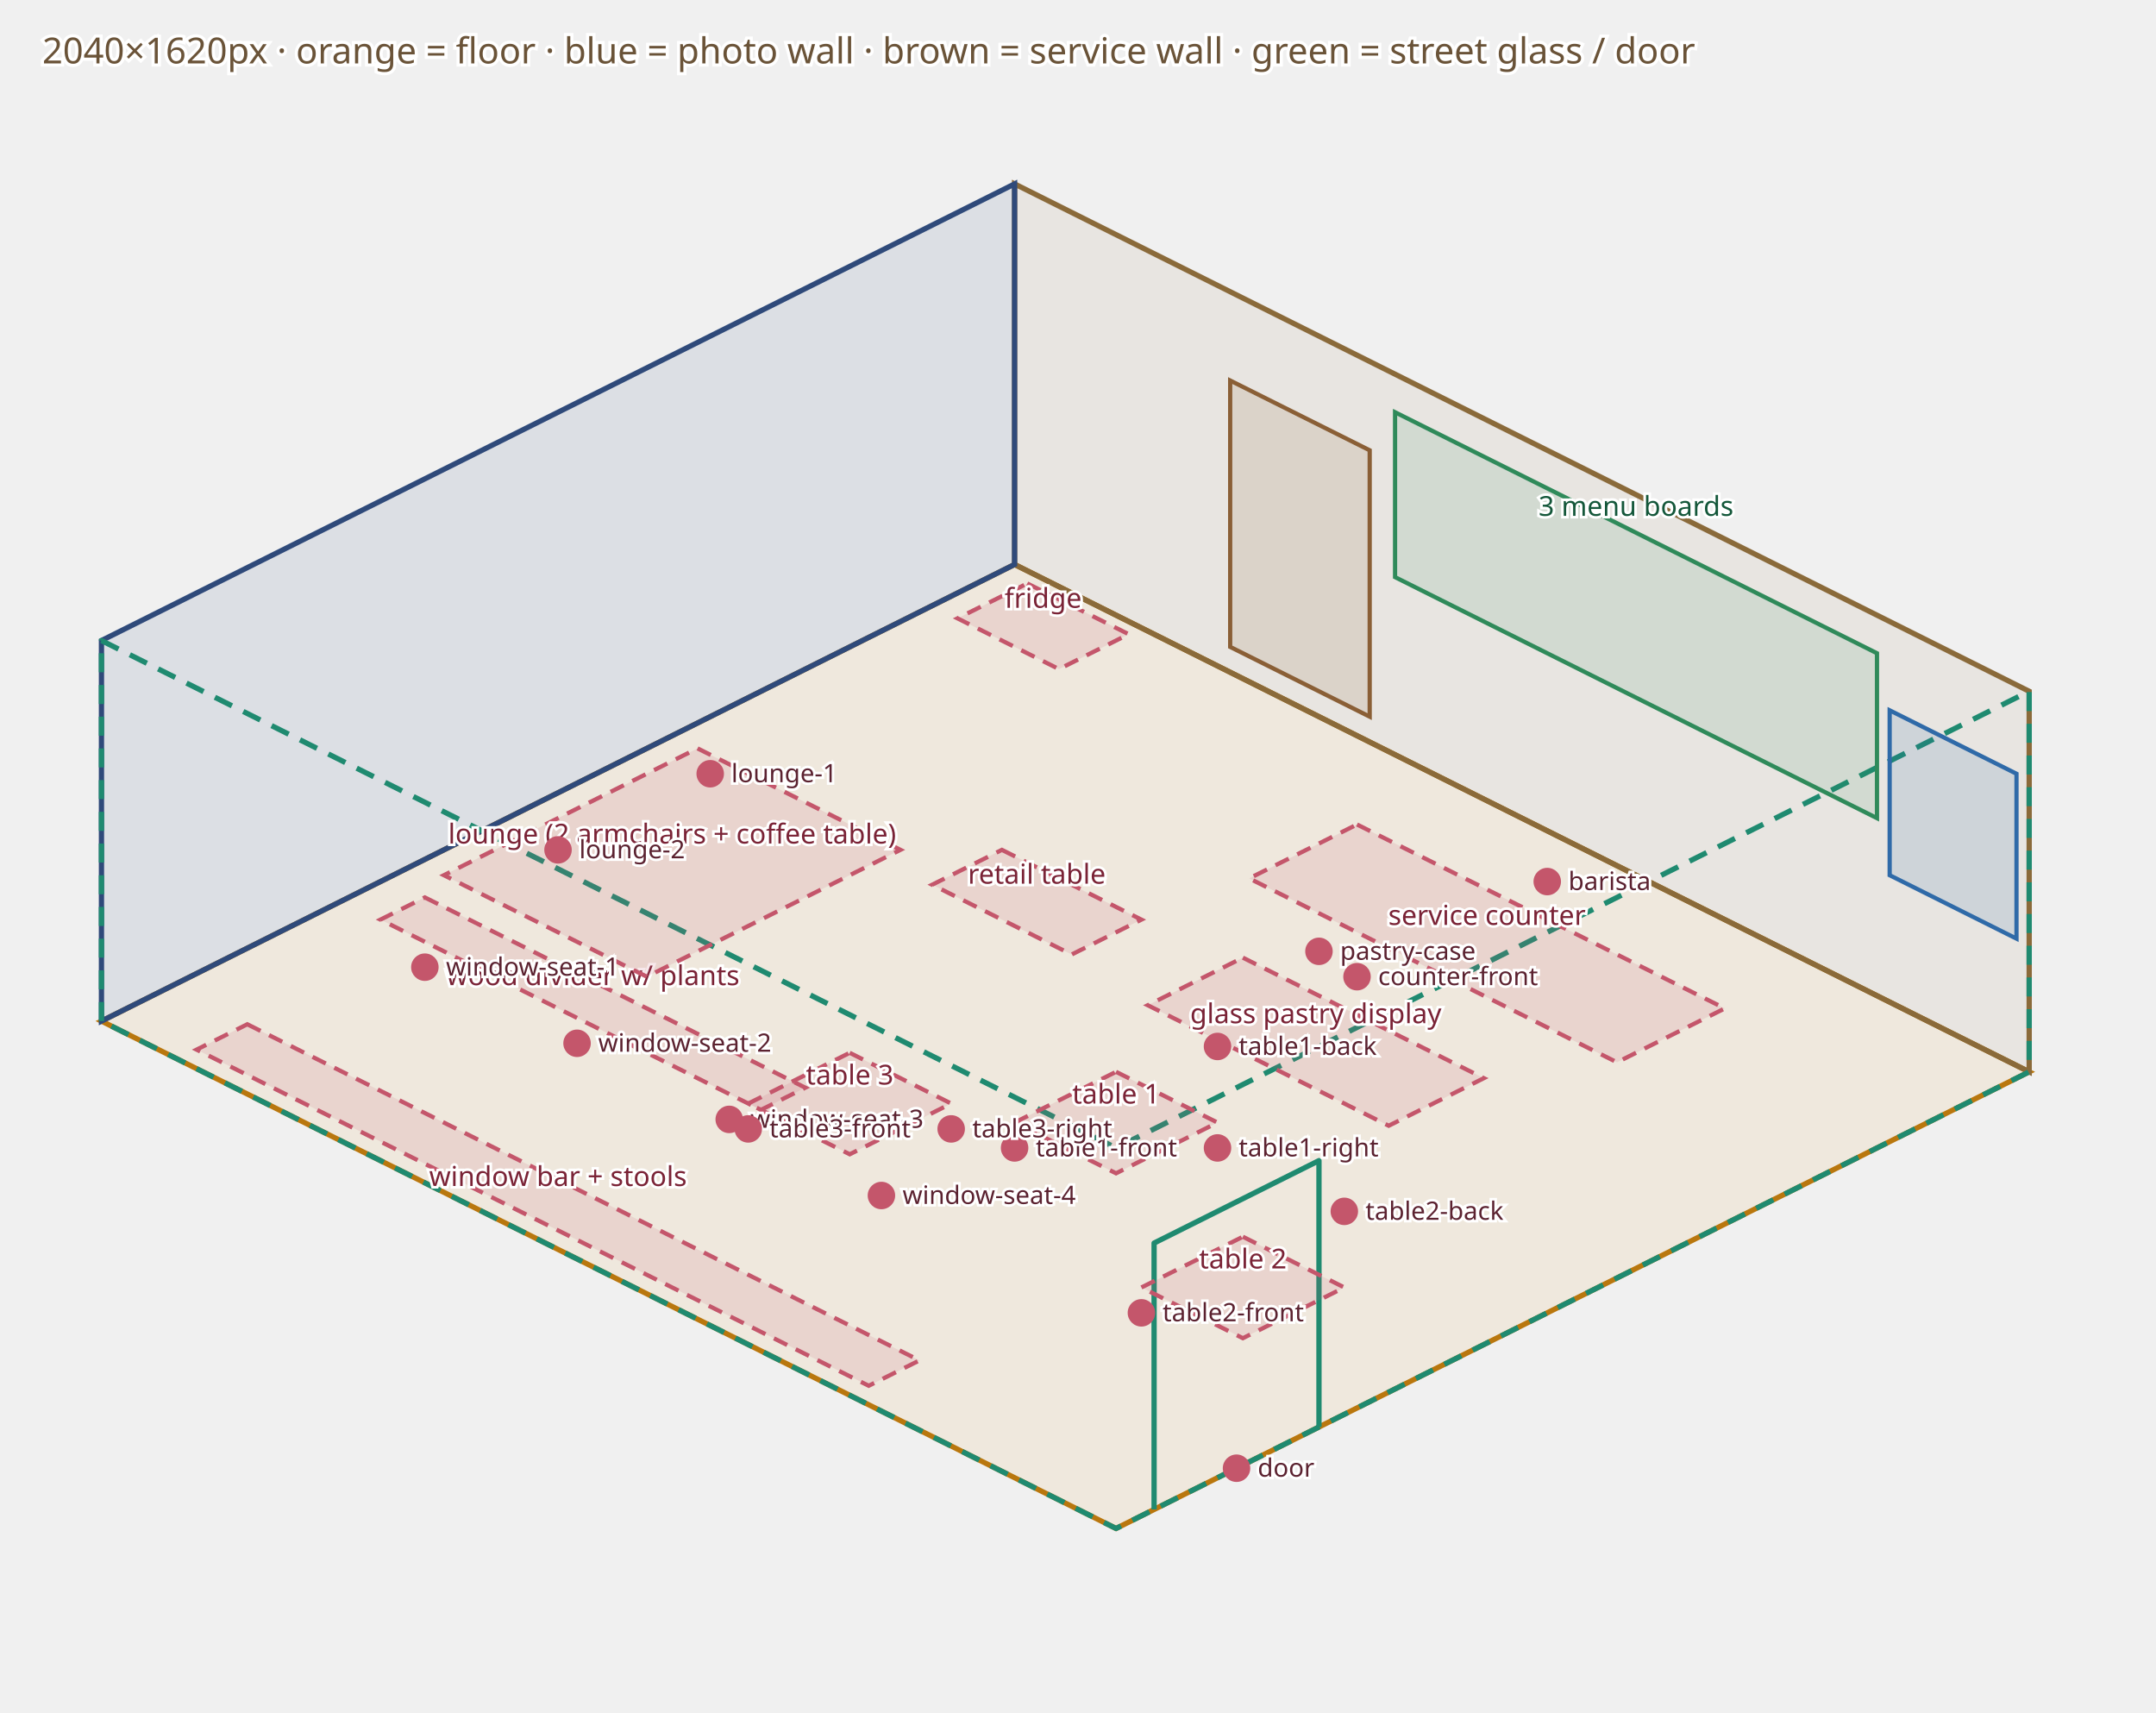
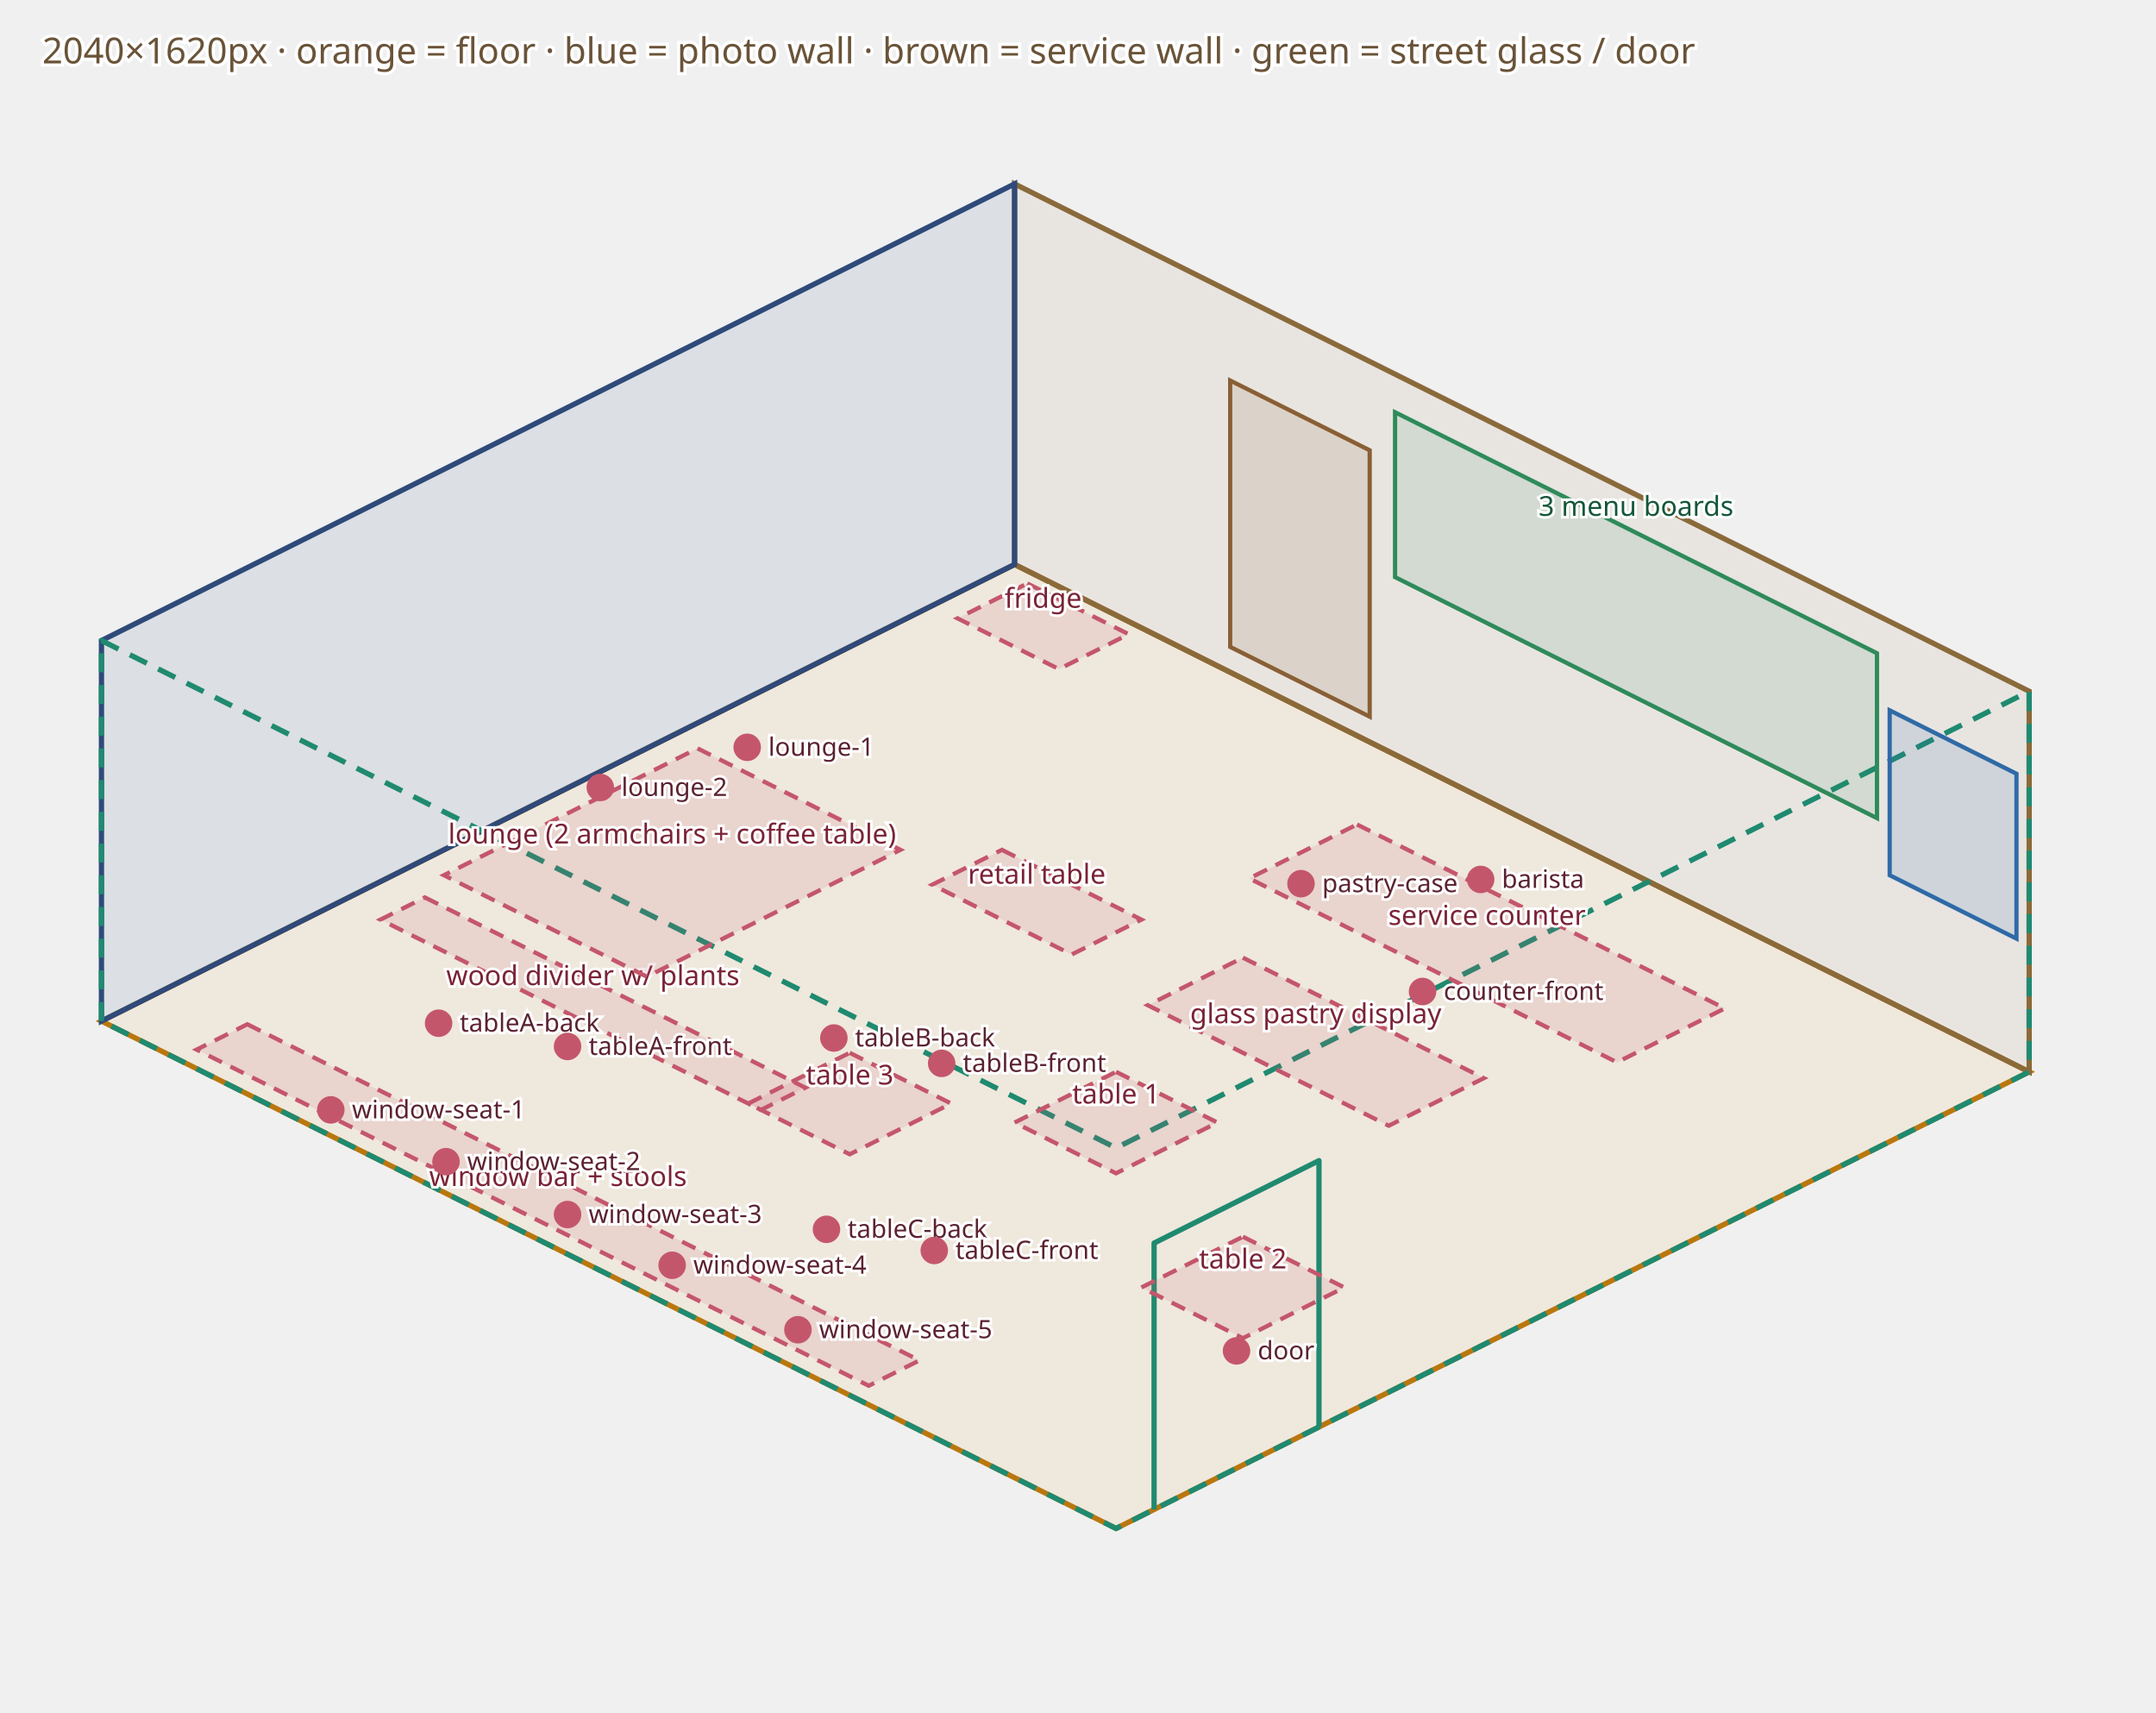
<svg xmlns="http://www.w3.org/2000/svg" width="2040" height="1620" viewBox="0 0 2040 1620">
  <polygon points="960,534 1920,1014 1056,1446 96,966" fill="#e8a23a" fill-opacity=".10" stroke="#b9770e" stroke-width="5" />
  <polygon points="960,534 1920,1014 1920,654 960,174" fill="#8a6a3a" fill-opacity=".08" stroke="#8a6a3a" stroke-width="5" />
  <polygon points="96,966 960,534 960,174 96,606" fill="#2f4a7a" fill-opacity=".10" stroke="#2f4a7a" stroke-width="5" />
  <polyline points="96,966 96,606 1056,1086 1920,654 1920,1014 1056,1446 96,966" fill="none" stroke="#1f8a70" stroke-width="5" stroke-dasharray="18 12" stroke-linejoin="round" />
  <polyline points="1092,1428 1092,1176 1248,1098 1248,1350" fill="none" stroke="#1f8a70" stroke-width="5" stroke-linejoin="round" />
  <polygon points="1284,780 1632,954 1530,1005 1182,831" fill="#c4566b" fill-opacity=".14" stroke="#c4566b" stroke-width="4" stroke-dasharray="14 9" />
  <text x="1407" y="875" text-anchor="middle" font-size="26" font-family="system-ui" fill="#7a2336" stroke="#fff" stroke-width="5" paint-order="stroke">service counter</text>
  <polygon points="1176,906 1404,1020 1314,1065 1086,951" fill="#c4566b" fill-opacity=".14" stroke="#c4566b" stroke-width="4" stroke-dasharray="14 9" />
  <text x="1245" y="968" text-anchor="middle" font-size="26" font-family="system-ui" fill="#7a2336" stroke="#fff" stroke-width="5" paint-order="stroke">glass pastry display</text>
  <polygon points="948,804 1080,870 1014,903 882,837" fill="#c4566b" fill-opacity=".14" stroke="#c4566b" stroke-width="4" stroke-dasharray="14 9" />
  <text x="981" y="836" text-anchor="middle" font-size="26" font-family="system-ui" fill="#7a2336" stroke="#fff" stroke-width="5" paint-order="stroke">retail table</text>
  <polygon points="972,552 1068,600 1002,633 906,585" fill="#c4566b" fill-opacity=".14" stroke="#c4566b" stroke-width="4" stroke-dasharray="14 9" />
  <text x="987" y="575" text-anchor="middle" font-size="26" font-family="system-ui" fill="#7a2336" stroke="#fff" stroke-width="5" paint-order="stroke">fridge</text>
  <polygon points="234,969 870,1287 822,1311 186,993" fill="#c4566b" fill-opacity=".14" stroke="#c4566b" stroke-width="4" stroke-dasharray="14 9" />
  <text x="528" y="1122" text-anchor="middle" font-size="26" font-family="system-ui" fill="#7a2336" stroke="#fff" stroke-width="5" paint-order="stroke">window bar + stools</text>
  <polygon points="402,849 762,1029 720,1050 360,870" fill="#c4566b" fill-opacity=".14" stroke="#c4566b" stroke-width="4" stroke-dasharray="14 9" />
  <text x="561" y="932" text-anchor="middle" font-size="26" font-family="system-ui" fill="#7a2336" stroke="#fff" stroke-width="5" paint-order="stroke">wood divider w/ plants</text>
  <polygon points="660,708 852,804 612,924 420,828" fill="#c4566b" fill-opacity=".14" stroke="#c4566b" stroke-width="4" stroke-dasharray="14 9" />
  <text x="636" y="798" text-anchor="middle" font-size="26" font-family="system-ui" fill="#7a2336" stroke="#fff" stroke-width="5" paint-order="stroke">lounge (2 armchairs + coffee table)</text>
  <polygon points="1056,1014 1152,1062 1056,1110 960,1062" fill="#c4566b" fill-opacity=".14" stroke="#c4566b" stroke-width="4" stroke-dasharray="14 9" />
  <text x="1056" y="1044" text-anchor="middle" font-size="26" font-family="system-ui" fill="#7a2336" stroke="#fff" stroke-width="5" paint-order="stroke">table 1</text>
  <polygon points="1176,1170 1272,1218 1176,1266 1080,1218" fill="#c4566b" fill-opacity=".14" stroke="#c4566b" stroke-width="4" stroke-dasharray="14 9" />
  <text x="1176" y="1200" text-anchor="middle" font-size="26" font-family="system-ui" fill="#7a2336" stroke="#fff" stroke-width="5" paint-order="stroke">table 2</text>
  <polygon points="804,996 900,1044 804,1092 708,1044" fill="#c4566b" fill-opacity=".14" stroke="#c4566b" stroke-width="4" stroke-dasharray="14 9" />
  <text x="804" y="1026" text-anchor="middle" font-size="26" font-family="system-ui" fill="#7a2336" stroke="#fff" stroke-width="5" paint-order="stroke">table 3</text>
  <polygon points="1320,546 1776,774 1776,618 1320,390" fill="#2f8a5a" fill-opacity=".12" stroke="#2f8a5a" stroke-width="4" />
  <text x="1548" y="488" text-anchor="middle" font-size="26" font-family="system-ui" fill="#14573a" stroke="#fff" stroke-width="5" paint-order="stroke">3 menu boards</text>
  <polygon points="1164,612 1296,678 1296,426 1164,360" fill="#8a5f36" fill-opacity=".14" stroke="#8a5f36" stroke-width="4" />
  <polygon points="1788,828 1908,888 1908,732 1788,672" fill="#2f6aa8" fill-opacity=".14" stroke="#2f6aa8" stroke-width="4" />
-   <circle cx="1464" cy="834" r="13" fill="#c4566b" />
-   <text x="1484" y="842" font-size="24" font-family="system-ui" fill="#5b2230" stroke="#fff" stroke-width="5" paint-order="stroke">barista</text>
-   <circle cx="1248" cy="900" r="13" fill="#c4566b" />
-   <text x="1268" y="908" font-size="24" font-family="system-ui" fill="#5b2230" stroke="#fff" stroke-width="5" paint-order="stroke">pastry-case</text>
-   <circle cx="1284" cy="924" r="13" fill="#c4566b" />
-   <text x="1304" y="932" font-size="24" font-family="system-ui" fill="#5b2230" stroke="#fff" stroke-width="5" paint-order="stroke">counter-front</text>
-   <circle cx="672" cy="732" r="13" fill="#c4566b" />
-   <text x="692" y="740" font-size="24" font-family="system-ui" fill="#5b2230" stroke="#fff" stroke-width="5" paint-order="stroke">lounge-1</text>
-   <circle cx="528" cy="804" r="13" fill="#c4566b" />
-   <text x="548" y="812" font-size="24" font-family="system-ui" fill="#5b2230" stroke="#fff" stroke-width="5" paint-order="stroke">lounge-2</text>
-   <circle cx="402" cy="915" r="13" fill="#c4566b" />
-   <text x="422" y="923" font-size="24" font-family="system-ui" fill="#5b2230" stroke="#fff" stroke-width="5" paint-order="stroke">window-seat-1</text>
-   <circle cx="546" cy="987" r="13" fill="#c4566b" />
-   <text x="566" y="995" font-size="24" font-family="system-ui" fill="#5b2230" stroke="#fff" stroke-width="5" paint-order="stroke">window-seat-2</text>
-   <circle cx="690" cy="1059" r="13" fill="#c4566b" />
-   <text x="710" y="1067" font-size="24" font-family="system-ui" fill="#5b2230" stroke="#fff" stroke-width="5" paint-order="stroke">window-seat-3</text>
-   <circle cx="834" cy="1131" r="13" fill="#c4566b" />
-   <text x="854" y="1139" font-size="24" font-family="system-ui" fill="#5b2230" stroke="#fff" stroke-width="5" paint-order="stroke">window-seat-4</text>
-   <circle cx="1152" cy="990" r="13" fill="#c4566b" />
-   <text x="1172" y="998" font-size="24" font-family="system-ui" fill="#5b2230" stroke="#fff" stroke-width="5" paint-order="stroke">table1-back</text>
-   <circle cx="960" cy="1086" r="13" fill="#c4566b" />
-   <text x="980" y="1094" font-size="24" font-family="system-ui" fill="#5b2230" stroke="#fff" stroke-width="5" paint-order="stroke">table1-front</text>
-   <circle cx="1152" cy="1086" r="13" fill="#c4566b" />
-   <text x="1172" y="1094" font-size="24" font-family="system-ui" fill="#5b2230" stroke="#fff" stroke-width="5" paint-order="stroke">table1-right</text>
-   <circle cx="1272" cy="1146" r="13" fill="#c4566b" />
-   <text x="1292" y="1154" font-size="24" font-family="system-ui" fill="#5b2230" stroke="#fff" stroke-width="5" paint-order="stroke">table2-back</text>
-   <circle cx="1080" cy="1242" r="13" fill="#c4566b" />
-   <text x="1100" y="1250" font-size="24" font-family="system-ui" fill="#5b2230" stroke="#fff" stroke-width="5" paint-order="stroke">table2-front</text>
-   <circle cx="708" cy="1068" r="13" fill="#c4566b" />
-   <text x="728" y="1076" font-size="24" font-family="system-ui" fill="#5b2230" stroke="#fff" stroke-width="5" paint-order="stroke">table3-front</text>
-   <circle cx="900" cy="1068" r="13" fill="#c4566b" />
-   <text x="920" y="1076" font-size="24" font-family="system-ui" fill="#5b2230" stroke="#fff" stroke-width="5" paint-order="stroke">table3-right</text>
-   <circle cx="1170" cy="1389" r="13" fill="#c4566b" />
-   <text x="1190" y="1397" font-size="24" font-family="system-ui" fill="#5b2230" stroke="#fff" stroke-width="5" paint-order="stroke">door</text>
+   <circle cx="1401" cy="832" r="13" fill="#c4566b" />
+   <text x="1421" y="840" font-size="24" font-family="system-ui" fill="#5b2230" stroke="#fff" stroke-width="5" paint-order="stroke">barista</text>
+   <circle cx="1346" cy="938" r="13" fill="#c4566b" />
+   <text x="1366" y="946" font-size="24" font-family="system-ui" fill="#5b2230" stroke="#fff" stroke-width="5" paint-order="stroke">counter-front</text>
+   <circle cx="1231" cy="836" r="13" fill="#c4566b" />
+   <text x="1251" y="844" font-size="24" font-family="system-ui" fill="#5b2230" stroke="#fff" stroke-width="5" paint-order="stroke">pastry-case</text>
+   <circle cx="707" cy="707" r="13" fill="#c4566b" />
+   <text x="727" y="715" font-size="24" font-family="system-ui" fill="#5b2230" stroke="#fff" stroke-width="5" paint-order="stroke">lounge-1</text>
+   <circle cx="568" cy="745" r="13" fill="#c4566b" />
+   <text x="588" y="753" font-size="24" font-family="system-ui" fill="#5b2230" stroke="#fff" stroke-width="5" paint-order="stroke">lounge-2</text>
+   <circle cx="313" cy="1050" r="13" fill="#c4566b" />
+   <text x="333" y="1058" font-size="24" font-family="system-ui" fill="#5b2230" stroke="#fff" stroke-width="5" paint-order="stroke">window-seat-1</text>
+   <circle cx="422" cy="1099" r="13" fill="#c4566b" />
+   <text x="442" y="1107" font-size="24" font-family="system-ui" fill="#5b2230" stroke="#fff" stroke-width="5" paint-order="stroke">window-seat-2</text>
+   <circle cx="537" cy="1149" r="13" fill="#c4566b" />
+   <text x="557" y="1157" font-size="24" font-family="system-ui" fill="#5b2230" stroke="#fff" stroke-width="5" paint-order="stroke">window-seat-3</text>
+   <circle cx="636" cy="1197" r="13" fill="#c4566b" />
+   <text x="656" y="1205" font-size="24" font-family="system-ui" fill="#5b2230" stroke="#fff" stroke-width="5" paint-order="stroke">window-seat-4</text>
+   <circle cx="755" cy="1258" r="13" fill="#c4566b" />
+   <text x="775" y="1266" font-size="24" font-family="system-ui" fill="#5b2230" stroke="#fff" stroke-width="5" paint-order="stroke">window-seat-5</text>
+   <circle cx="415" cy="968" r="13" fill="#c4566b" />
+   <text x="435" y="976" font-size="24" font-family="system-ui" fill="#5b2230" stroke="#fff" stroke-width="5" paint-order="stroke">tableA-back</text>
+   <circle cx="537" cy="990" r="13" fill="#c4566b" />
+   <text x="557" y="998" font-size="24" font-family="system-ui" fill="#5b2230" stroke="#fff" stroke-width="5" paint-order="stroke">tableA-front</text>
+   <circle cx="789" cy="982" r="13" fill="#c4566b" />
+   <text x="809" y="990" font-size="24" font-family="system-ui" fill="#5b2230" stroke="#fff" stroke-width="5" paint-order="stroke">tableB-back</text>
+   <circle cx="891" cy="1006" r="13" fill="#c4566b" />
+   <text x="911" y="1014" font-size="24" font-family="system-ui" fill="#5b2230" stroke="#fff" stroke-width="5" paint-order="stroke">tableB-front</text>
+   <circle cx="782" cy="1163" r="13" fill="#c4566b" />
+   <text x="802" y="1171" font-size="24" font-family="system-ui" fill="#5b2230" stroke="#fff" stroke-width="5" paint-order="stroke">tableC-back</text>
+   <circle cx="884" cy="1183" r="13" fill="#c4566b" />
+   <text x="904" y="1191" font-size="24" font-family="system-ui" fill="#5b2230" stroke="#fff" stroke-width="5" paint-order="stroke">tableC-front</text>
+   <circle cx="1170" cy="1278" r="13" fill="#c4566b" />
+   <text x="1190" y="1286" font-size="24" font-family="system-ui" fill="#5b2230" stroke="#fff" stroke-width="5" paint-order="stroke">door</text>
  <text x="40" y="60" font-size="34" font-family="system-ui" fill="#6a5338" stroke="#fff" stroke-width="6" paint-order="stroke">2040×1620px · orange = floor · blue = photo wall · brown = service wall · green = street glass / door</text>
</svg>
